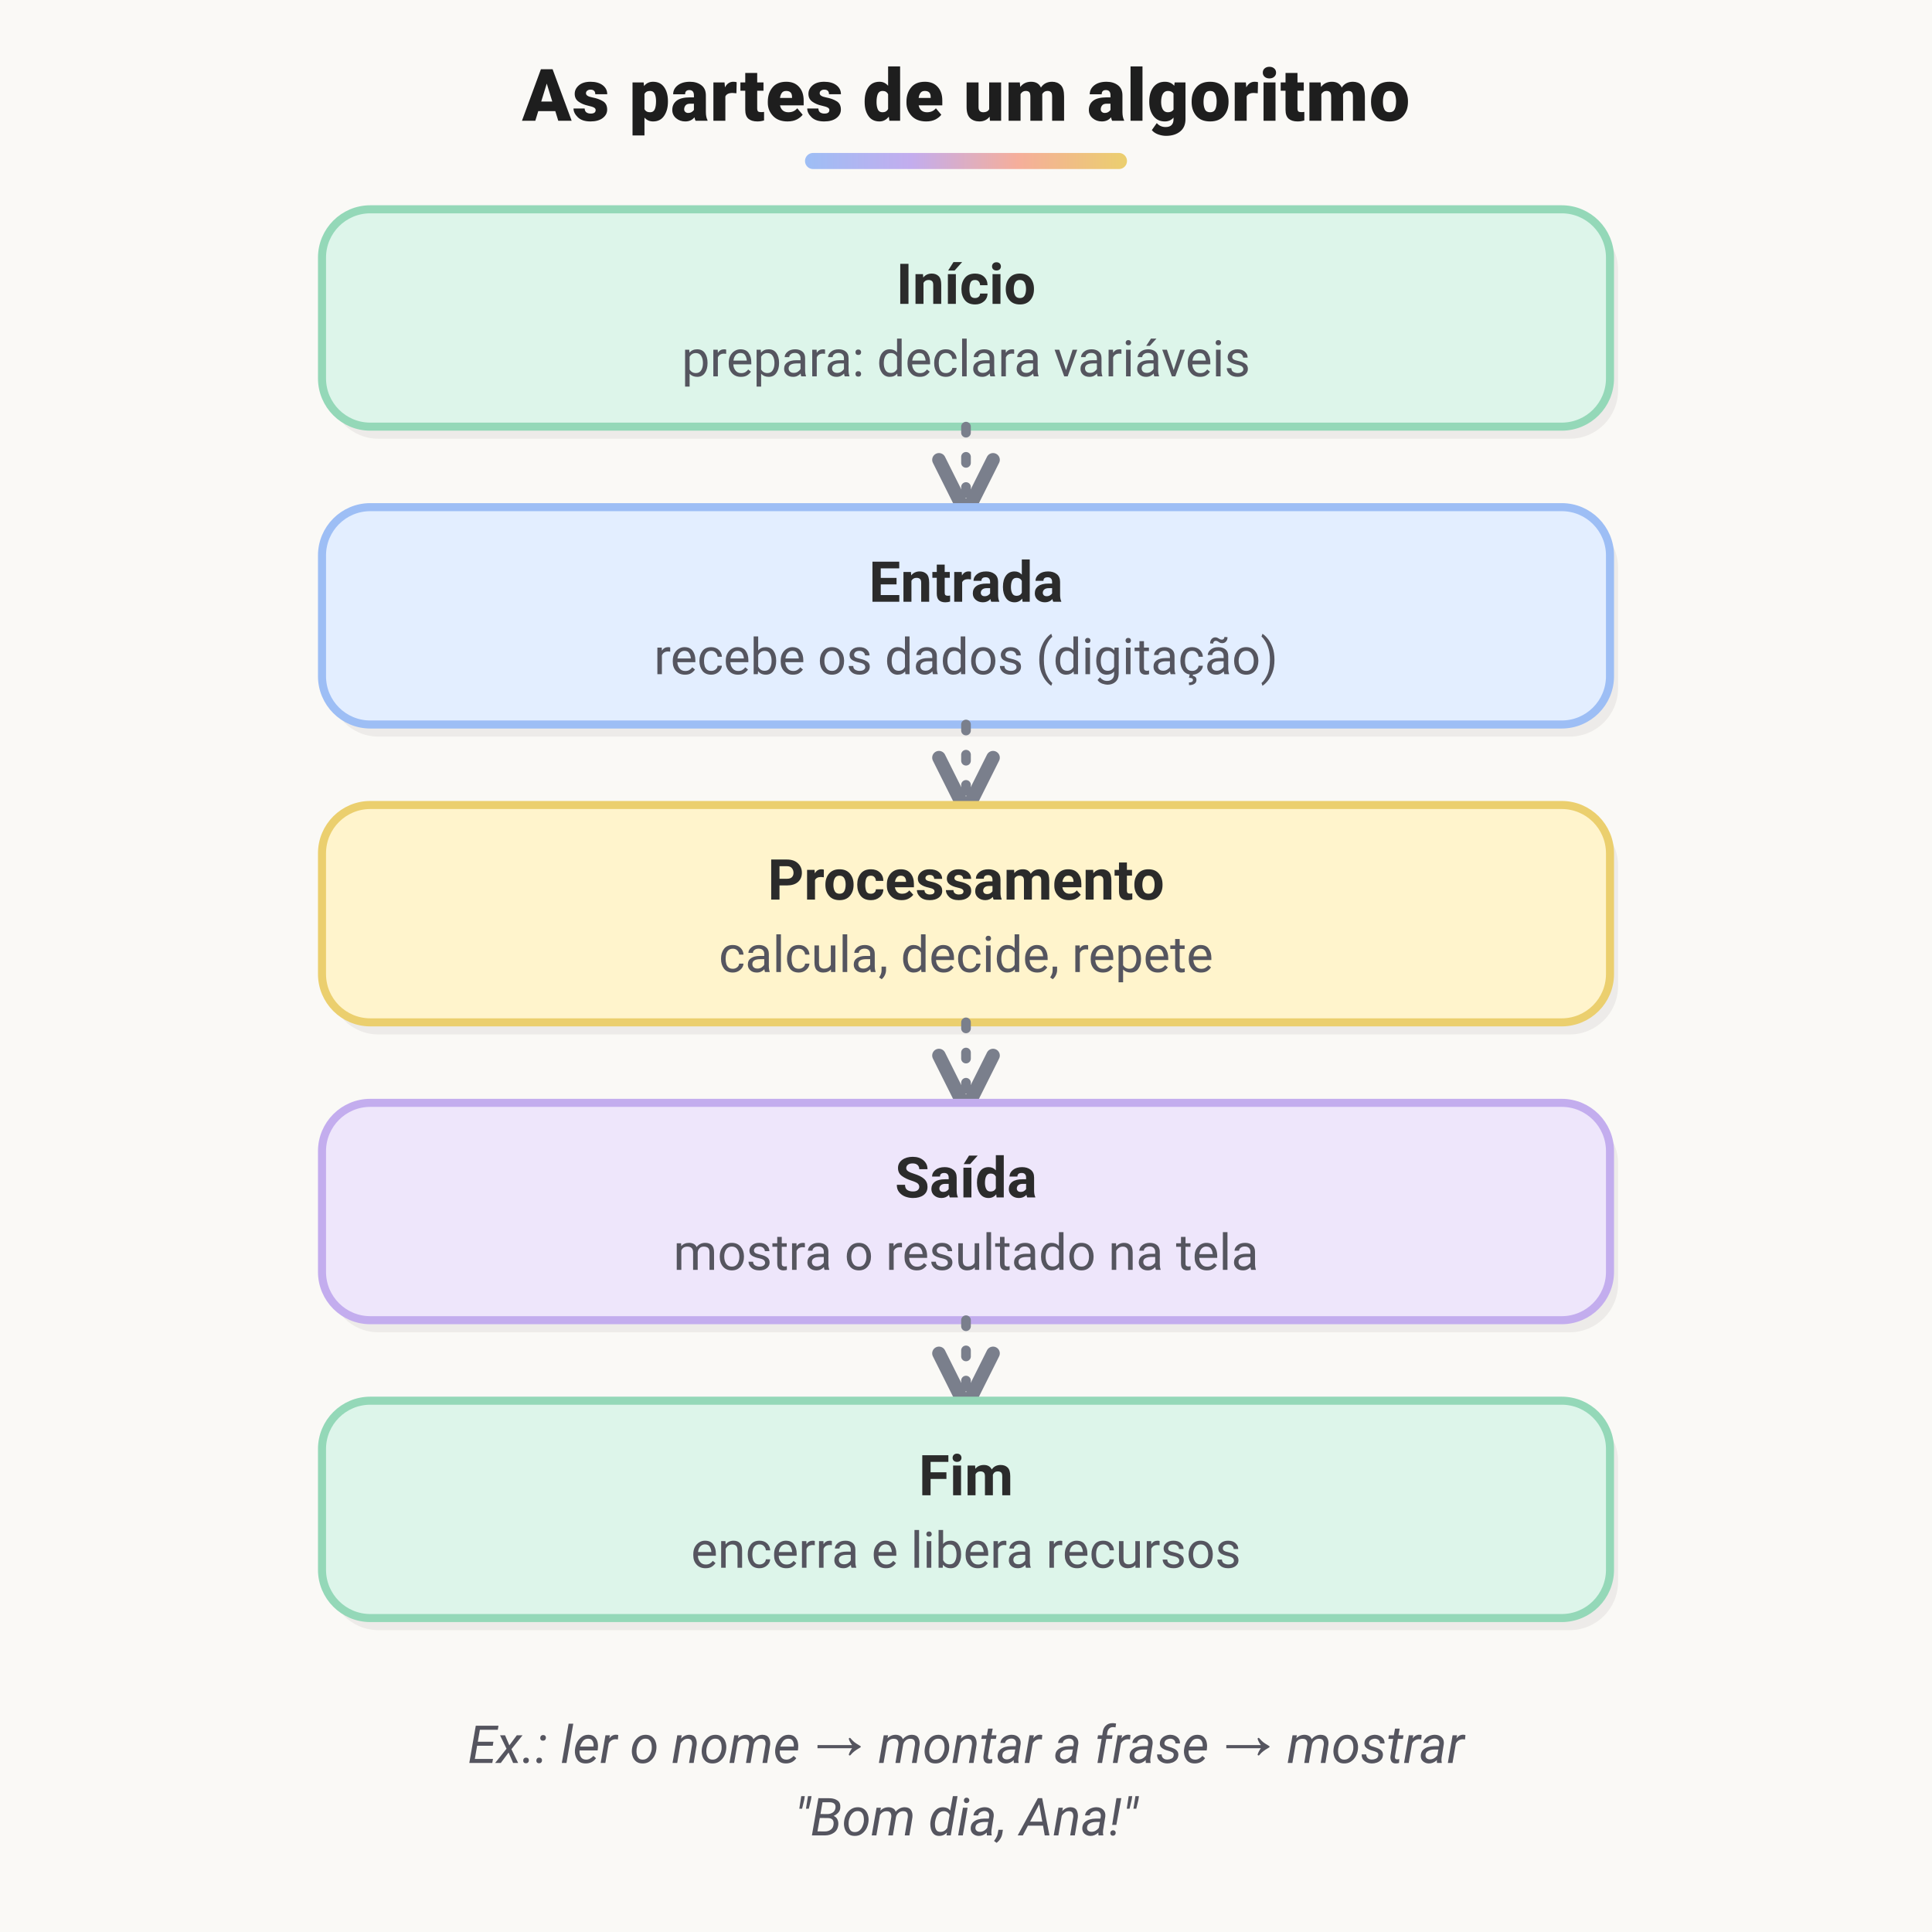
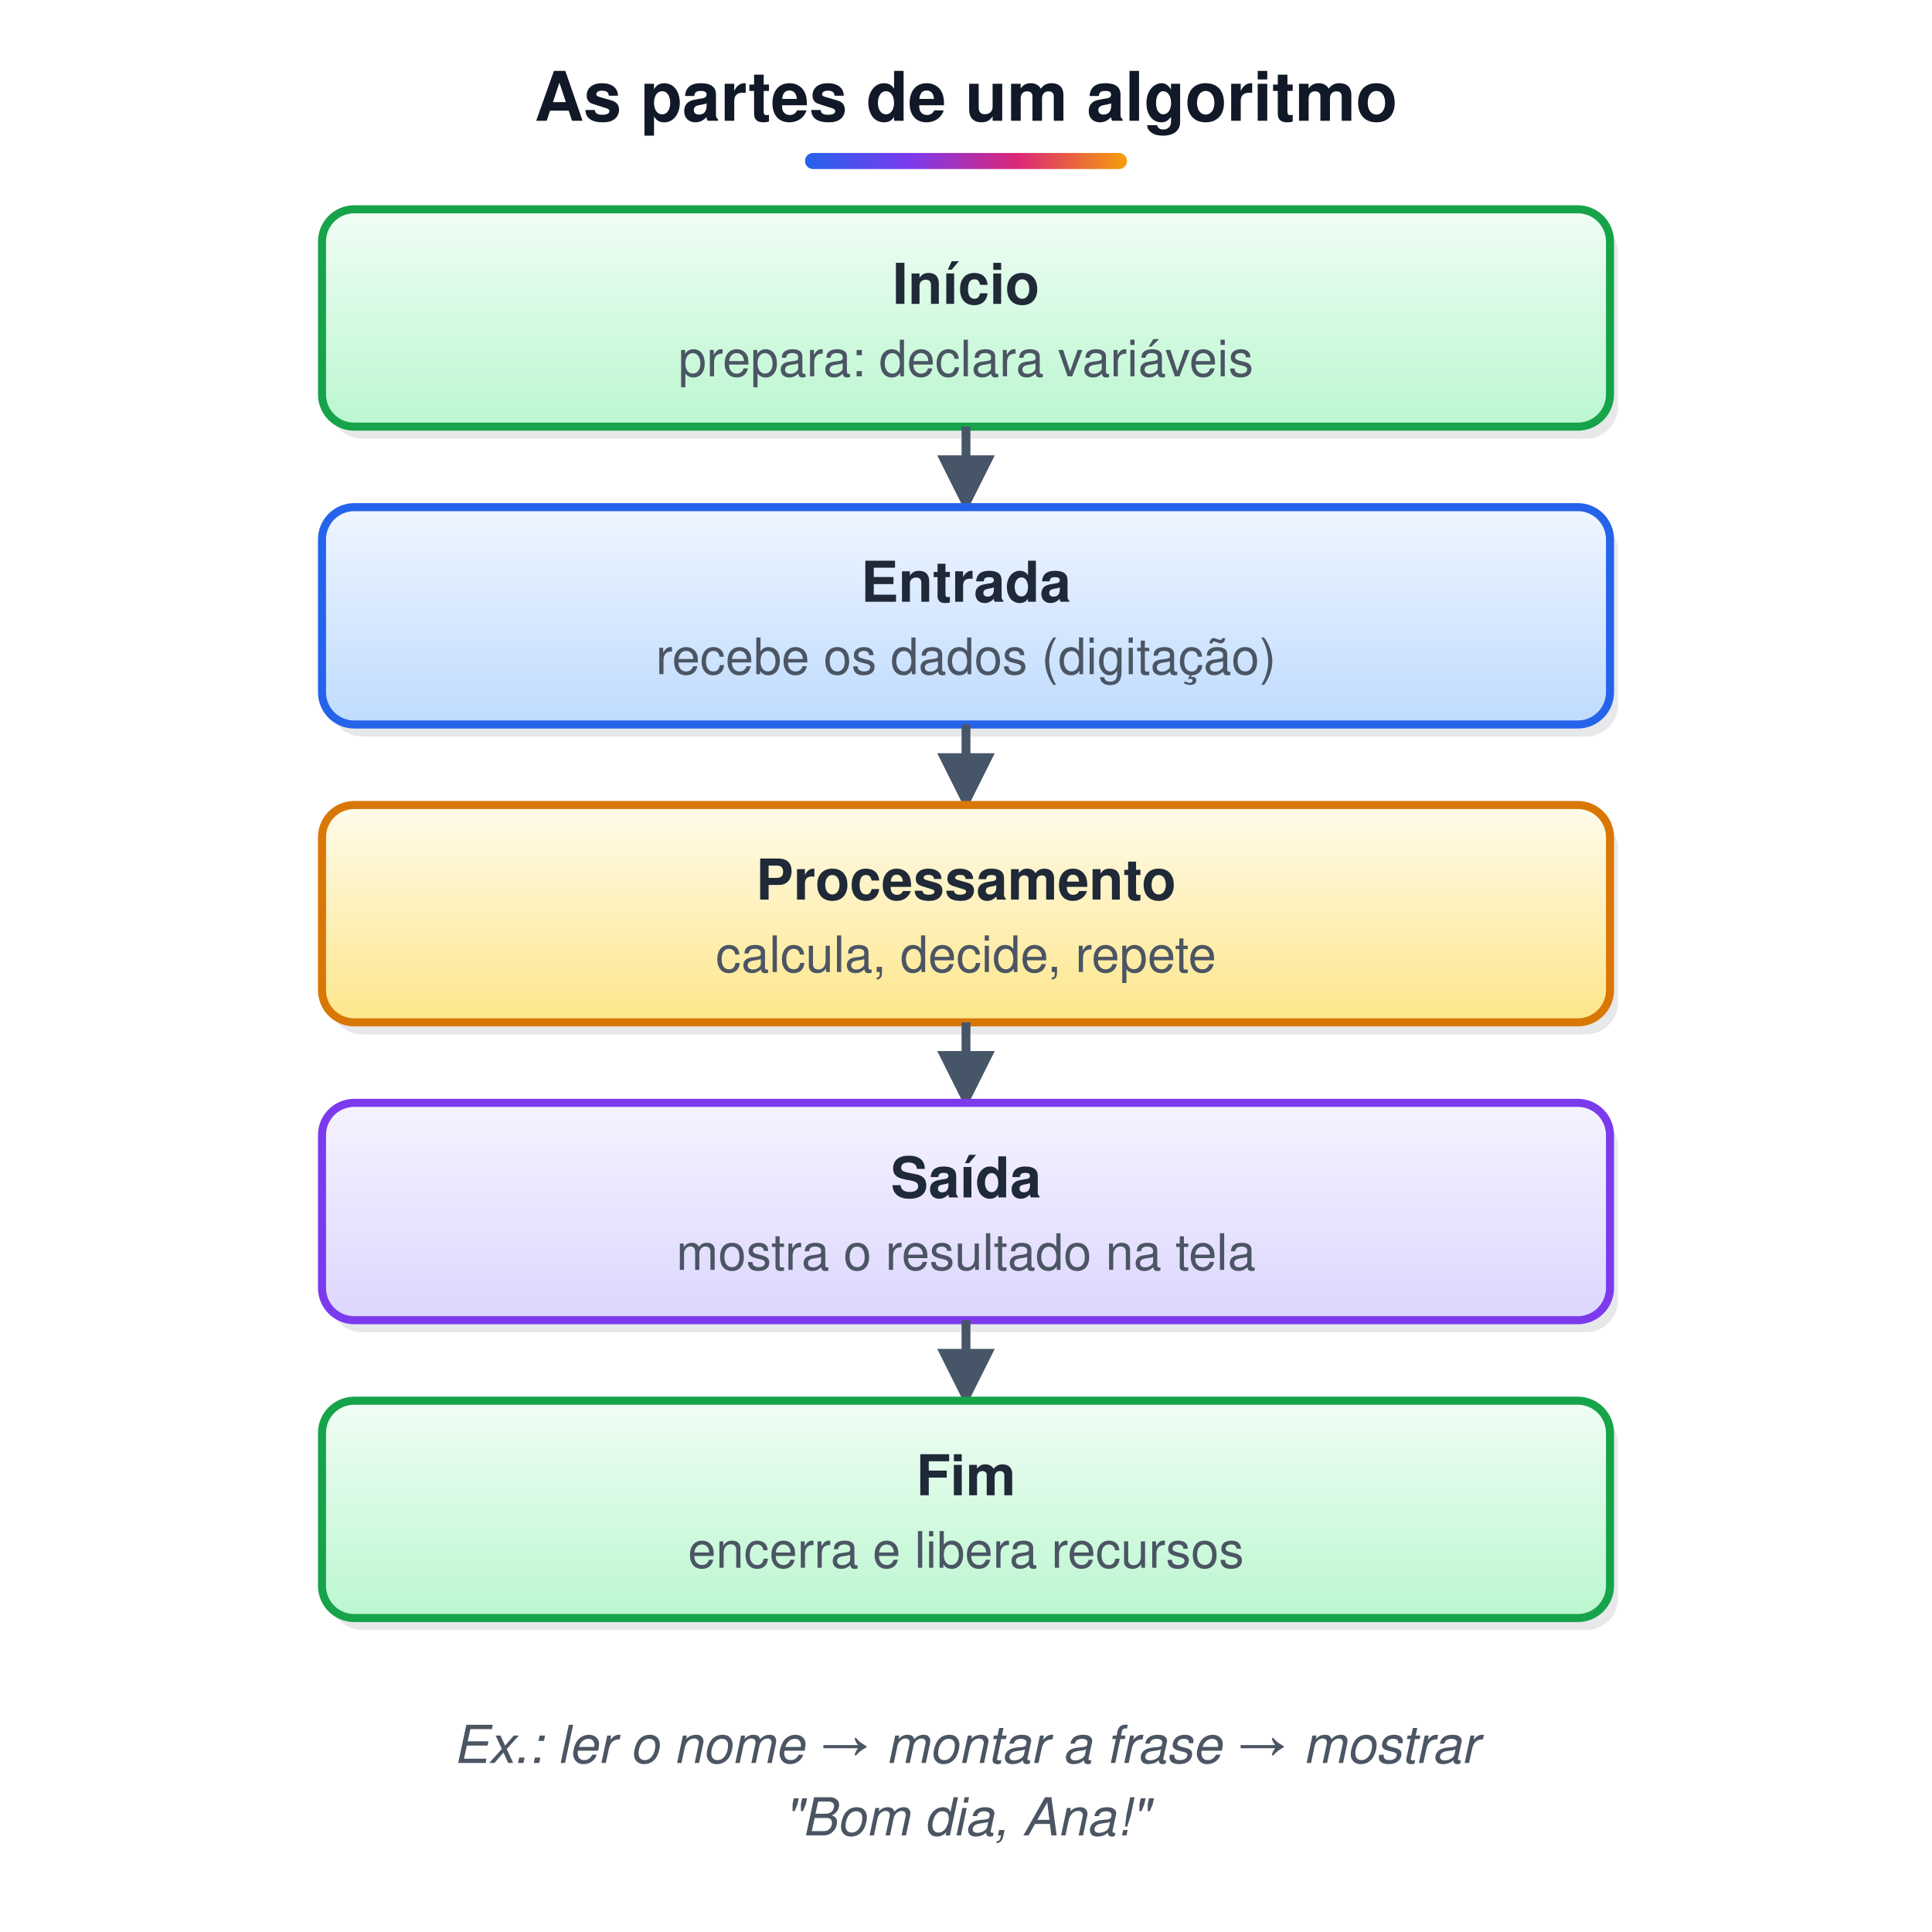
<svg xmlns="http://www.w3.org/2000/svg" width="480" height="480" viewBox="0 0 480 480">
-   <style>text{white-space:pre;font-family:system-ui,-apple-system,'Segoe UI',Roboto,Helvetica,Arial,sans-serif;font-size:14px;fill:#2B2B2B}.t{font-size:18px;font-weight:800;fill:#1E1E1E;letter-spacing:.2px}.b{font-weight:700}.m{font-family:'Courier New',Menlo,Consolas,monospace;font-size:13.5px;font-weight:600}.s{font-size:12.5px;fill:#55555F}.n{font-size:13px;font-style:italic;fill:#55555F}.c{text-anchor:middle}.r{text-anchor:end}.w{fill:#fff}.xB{fill:#E3EEFF;stroke:#9DBEF5}.hB{fill:#2F5FB3;stroke:#2F5FB3}.fB{fill:#2F5FB3}.xG{fill:#DDF5EA;stroke:#94D8B8}.hG{fill:#21835A;stroke:#21835A}.fG{fill:#21835A}.xO{fill:#FFF4CC;stroke:#EBCF6E}.hO{fill:#8A6A00;stroke:#8A6A00}.fO{fill:#8A6A00}.xP{fill:#EEE6FB;stroke:#C3ADEE}.hP{fill:#6B44B8;stroke:#6B44B8}.fP{fill:#6B44B8}.xR{fill:#FFE7E0;stroke:#F5AE9B}.hR{fill:#B4472B;stroke:#B4472B}.fR{fill:#B4472B}.xY{fill:#F3F0EA;stroke:#D9D2C5}.hY{fill:#6F685C;stroke:#6F685C}.fY{fill:#6F685C}.xT{fill:#DDF3F3;stroke:#93D2D2}.hT{fill:#1C7A7A;stroke:#1C7A7A}.fT{fill:#1C7A7A}.xK{fill:#FFE7E0;stroke:#F5AE9B}.hK{fill:#B4472B;stroke:#B4472B}.fK{fill:#B4472B}.xW{fill:#FFFFFF;stroke:#E4DED3}.hW{fill:#8A8478;stroke:#8A8478}.fW{fill:#8A8478}.xZ{fill:#EEE6FB;stroke:#C3ADEE}.hZ{fill:#6B44B8;stroke:#6B44B8}.fZ{fill:#6B44B8}.xV{fill:#FFFFFF;stroke:#E4DED3}.hV{fill:#8A8478;stroke:#8A8478}.fV{fill:#8A8478}rect,ellipse,polygon,circle{stroke-width:2}.l{stroke:#7A7F8C;stroke-width:2.4;fill:none;stroke-dasharray:1.5 6;stroke-linecap:round;stroke-linejoin:round}.d{stroke-dasharray:9 6;stroke-linecap:butt}.sh{fill:#3A3226;opacity:.07;stroke:none}</style>
+   <style>text{white-space:pre;font-family:Helvetica,Arial,sans-serif;font-size:14px;fill:#1F2937}.t{font-size:17px;font-weight:bold;fill:#111827}.b{font-weight:bold}.m{font-family:Menlo,Consolas,monospace;font-size:13px}.s{font-size:12.5px;fill:#4B5563}.n{font-size:13px;font-style:italic;fill:#4B5563}.c{text-anchor:middle}.r{text-anchor:end}.w{fill:#fff}.xB{fill:url(#gB);stroke:#2563EB}.hB{fill:#2563EB;stroke:#2563EB}.fB{fill:#2563EB}.xG{fill:url(#gG);stroke:#16A34A}.hG{fill:#16A34A;stroke:#16A34A}.fG{fill:#16A34A}.xO{fill:url(#gO);stroke:#D97706}.hO{fill:#D97706;stroke:#D97706}.fO{fill:#D97706}.xP{fill:url(#gP);stroke:#7C3AED}.hP{fill:#7C3AED;stroke:#7C3AED}.fP{fill:#7C3AED}.xR{fill:url(#gR);stroke:#DC2626}.hR{fill:#DC2626;stroke:#DC2626}.fR{fill:#DC2626}.xY{fill:url(#gY);stroke:#6B7280}.hY{fill:#6B7280;stroke:#6B7280}.fY{fill:#6B7280}.xT{fill:url(#gT);stroke:#0D9488}.hT{fill:#0D9488;stroke:#0D9488}.fT{fill:#0D9488}.xK{fill:url(#gK);stroke:#DB2777}.hK{fill:#DB2777;stroke:#DB2777}.fK{fill:#DB2777}.xW{fill:url(#gW);stroke:#9CA3AF}.hW{fill:#9CA3AF;stroke:#9CA3AF}.fW{fill:#9CA3AF}.xZ{fill:url(#gZ);stroke:#DDD6FE}.hZ{fill:#DDD6FE;stroke:#DDD6FE}.fZ{fill:#DDD6FE}.xV{fill:url(#gV);stroke:#E5E7EB}.hV{fill:#E5E7EB;stroke:#E5E7EB}.fV{fill:#E5E7EB}rect,ellipse,polygon,circle{stroke-width:2}.l{stroke:#475569;stroke-width:2.2;fill:none}.d{stroke-dasharray:6 4}.sh{fill:#0F172A;opacity:.10;stroke:none}</style>
  <defs>
+     <linearGradient id="gB" x1="0" y1="0" x2="0" y2="1">
+       <stop offset="0" stop-color="#EFF6FF" />
+       <stop offset="1" stop-color="#BFDBFE" />
+     </linearGradient>
+     <linearGradient id="gG" x1="0" y1="0" x2="0" y2="1">
+       <stop offset="0" stop-color="#F0FDF4" />
+       <stop offset="1" stop-color="#BBF7D0" />
+     </linearGradient>
+     <linearGradient id="gO" x1="0" y1="0" x2="0" y2="1">
+       <stop offset="0" stop-color="#FFFBEB" />
+       <stop offset="1" stop-color="#FDE68A" />
+     </linearGradient>
+     <linearGradient id="gP" x1="0" y1="0" x2="0" y2="1">
+       <stop offset="0" stop-color="#F5F3FF" />
+       <stop offset="1" stop-color="#DDD6FE" />
+     </linearGradient>
+     <linearGradient id="gR" x1="0" y1="0" x2="0" y2="1">
+       <stop offset="0" stop-color="#FEF2F2" />
+       <stop offset="1" stop-color="#FECACA" />
+     </linearGradient>
+     <linearGradient id="gY" x1="0" y1="0" x2="0" y2="1">
+       <stop offset="0" stop-color="#F9FAFB" />
+       <stop offset="1" stop-color="#E5E7EB" />
+     </linearGradient>
+     <linearGradient id="gT" x1="0" y1="0" x2="0" y2="1">
+       <stop offset="0" stop-color="#F0FDFA" />
+       <stop offset="1" stop-color="#99F6E4" />
+     </linearGradient>
+     <linearGradient id="gK" x1="0" y1="0" x2="0" y2="1">
+       <stop offset="0" stop-color="#FDF2F8" />
+       <stop offset="1" stop-color="#FBCFE8" />
+     </linearGradient>
+     <linearGradient id="gW" x1="0" y1="0" x2="0" y2="1">
+       <stop offset="0" stop-color="#FFFFFF" />
+       <stop offset="1" stop-color="#FFFFFF" />
+     </linearGradient>
+     <linearGradient id="gZ" x1="0" y1="0" x2="0" y2="1">
+       <stop offset="0" stop-color="#F5F3FF" />
+       <stop offset="1" stop-color="#F5F3FF" />
+     </linearGradient>
+     <linearGradient id="gV" x1="0" y1="0" x2="0" y2="1">
+       <stop offset="0" stop-color="#FFFFFF" />
+       <stop offset="1" stop-color="#FFFFFF" />
+     </linearGradient>
    <linearGradient id="gT0" x1="0" y1="0" x2="1" y2="0">
-       <stop offset="0" stop-color="#9DBEF5" />
-       <stop offset=".33" stop-color="#C3ADEE" />
-       <stop offset=".66" stop-color="#F5AE9B" />
-       <stop offset="1" stop-color="#EBCF6E" />
+       <stop offset="0" stop-color="#2563EB" />
+       <stop offset=".33" stop-color="#7C3AED" />
+       <stop offset=".66" stop-color="#DB2777" />
+       <stop offset="1" stop-color="#F59E0B" />
    </linearGradient>
-     <marker id="a" viewBox="0 0 10 10" refX="8" refY="5" markerWidth="7" markerHeight="7" orient="auto-start-reverse">
-       <path d="M1,1L9,5L1,9" fill="none" stroke="#7A7F8C" stroke-width="2" stroke-linecap="round" stroke-linejoin="round" />
+     <marker id="a" viewBox="0 0 10 10" refX="9" refY="5" markerWidth="6.5" markerHeight="6.5" orient="auto-start-reverse">
+       <path d="M0,0L10,5L0,10z" fill="#475569" />
    </marker>
  </defs>
-   <rect width="100%" height="100%" fill="#FAF9F6" />
+   <rect width="100%" height="100%" fill="#fff" />
  <text x="240.0" y="30" class="t c">As partes de um algoritmo</text>
  <rect x="200.0" y="38" width="80" height="4" rx="2" fill="url(#gT0)" />
-   <rect x="82" y="55" width="320" height="54" rx="12" class="sh" />
-   <rect x="80" y="52" width="320" height="54" rx="12" class="xG" />
+   <rect x="82" y="55" width="320" height="54" rx="8" class="sh" />
+   <rect x="80" y="52" width="320" height="54" rx="8" class="xG" />
  <text x="240.0" y="75.5" class="b c">Início</text>
  <text x="240.0" y="93.5" class="s c">prepara: declara variáveis</text>
  <path d="M240,106 L240,126" class="l" marker-end="url(#a)" />
-   <rect x="82" y="129" width="320" height="54" rx="12" class="sh" />
-   <rect x="80" y="126" width="320" height="54" rx="12" class="xB" />
+   <rect x="82" y="129" width="320" height="54" rx="8" class="sh" />
+   <rect x="80" y="126" width="320" height="54" rx="8" class="xB" />
  <text x="240.0" y="149.5" class="b c">Entrada</text>
  <text x="240.0" y="167.5" class="s c">recebe os dados (digitação)</text>
  <path d="M240,180 L240,200" class="l" marker-end="url(#a)" />
-   <rect x="82" y="203" width="320" height="54" rx="12" class="sh" />
-   <rect x="80" y="200" width="320" height="54" rx="12" class="xO" />
+   <rect x="82" y="203" width="320" height="54" rx="8" class="sh" />
+   <rect x="80" y="200" width="320" height="54" rx="8" class="xO" />
  <text x="240.0" y="223.5" class="b c">Processamento</text>
  <text x="240.0" y="241.5" class="s c">calcula, decide, repete</text>
  <path d="M240,254 L240,274" class="l" marker-end="url(#a)" />
-   <rect x="82" y="277" width="320" height="54" rx="12" class="sh" />
-   <rect x="80" y="274" width="320" height="54" rx="12" class="xP" />
+   <rect x="82" y="277" width="320" height="54" rx="8" class="sh" />
+   <rect x="80" y="274" width="320" height="54" rx="8" class="xP" />
  <text x="240.0" y="297.5" class="b c">Saída</text>
  <text x="240.0" y="315.5" class="s c">mostra o resultado na tela</text>
  <path d="M240,328 L240,348" class="l" marker-end="url(#a)" />
-   <rect x="82" y="351" width="320" height="54" rx="12" class="sh" />
-   <rect x="80" y="348" width="320" height="54" rx="12" class="xG" />
+   <rect x="82" y="351" width="320" height="54" rx="8" class="sh" />
+   <rect x="80" y="348" width="320" height="54" rx="8" class="xG" />
  <text x="240.0" y="371.5" class="b c">Fim</text>
  <text x="240.0" y="389.5" class="s c">encerra e libera recursos</text>
  <text x="240.0" y="438" class="n c">Ex.: ler o nome → montar a frase → mostrar</text>
  <text x="240.0" y="456" class="n c">"Bom dia, Ana!"</text>
</svg>
